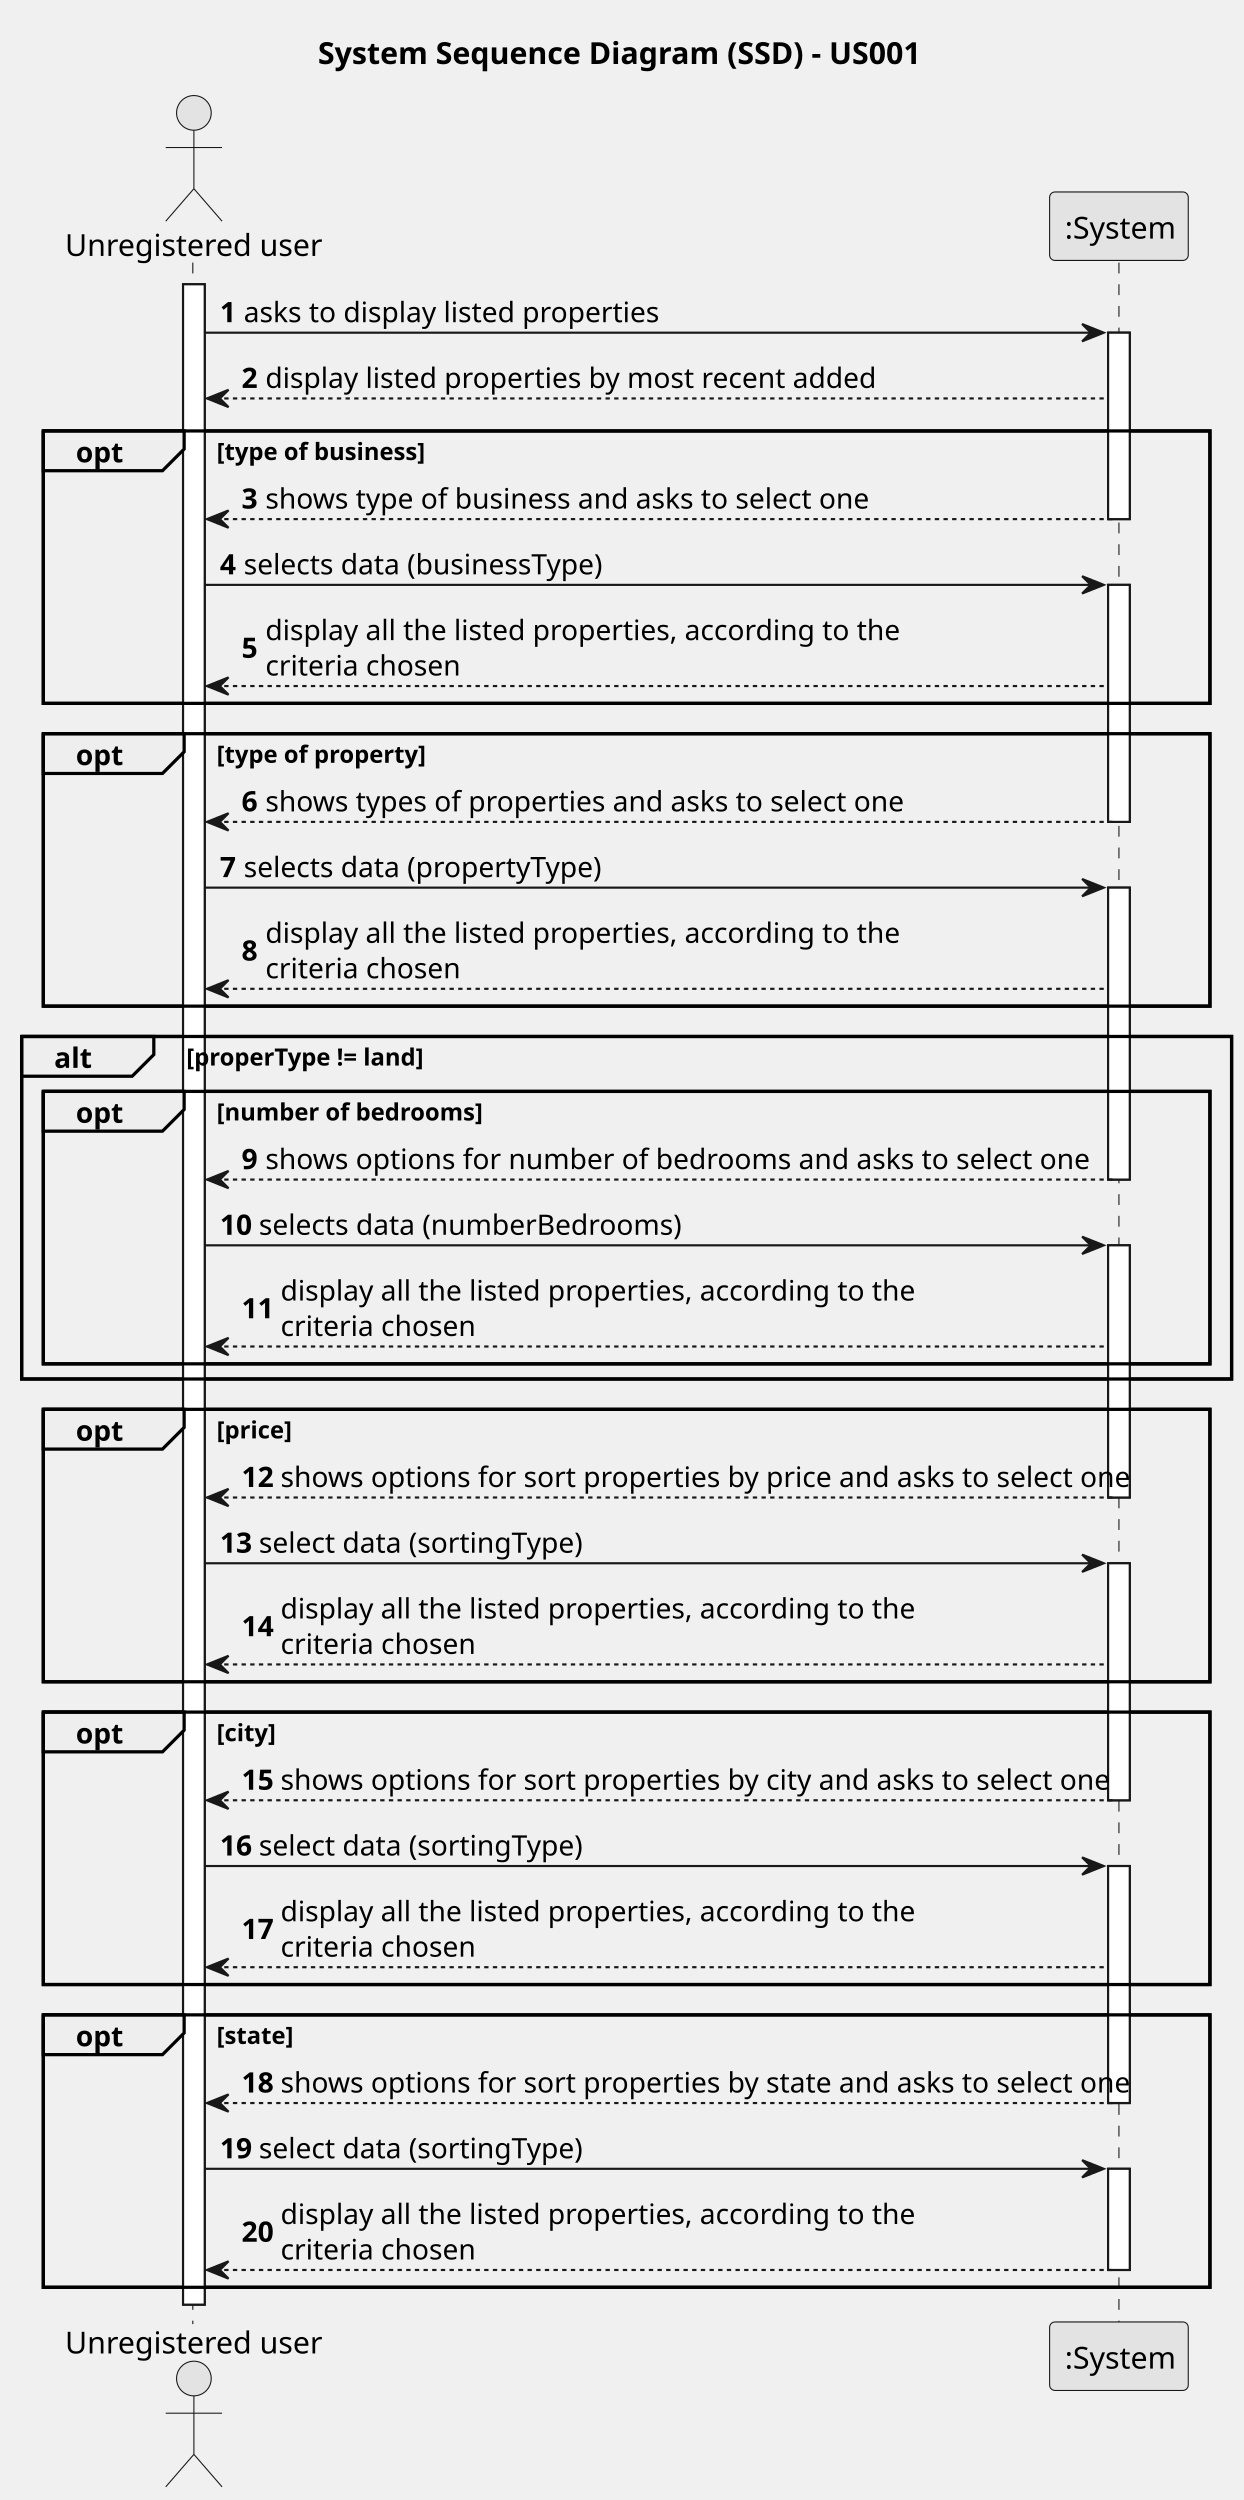
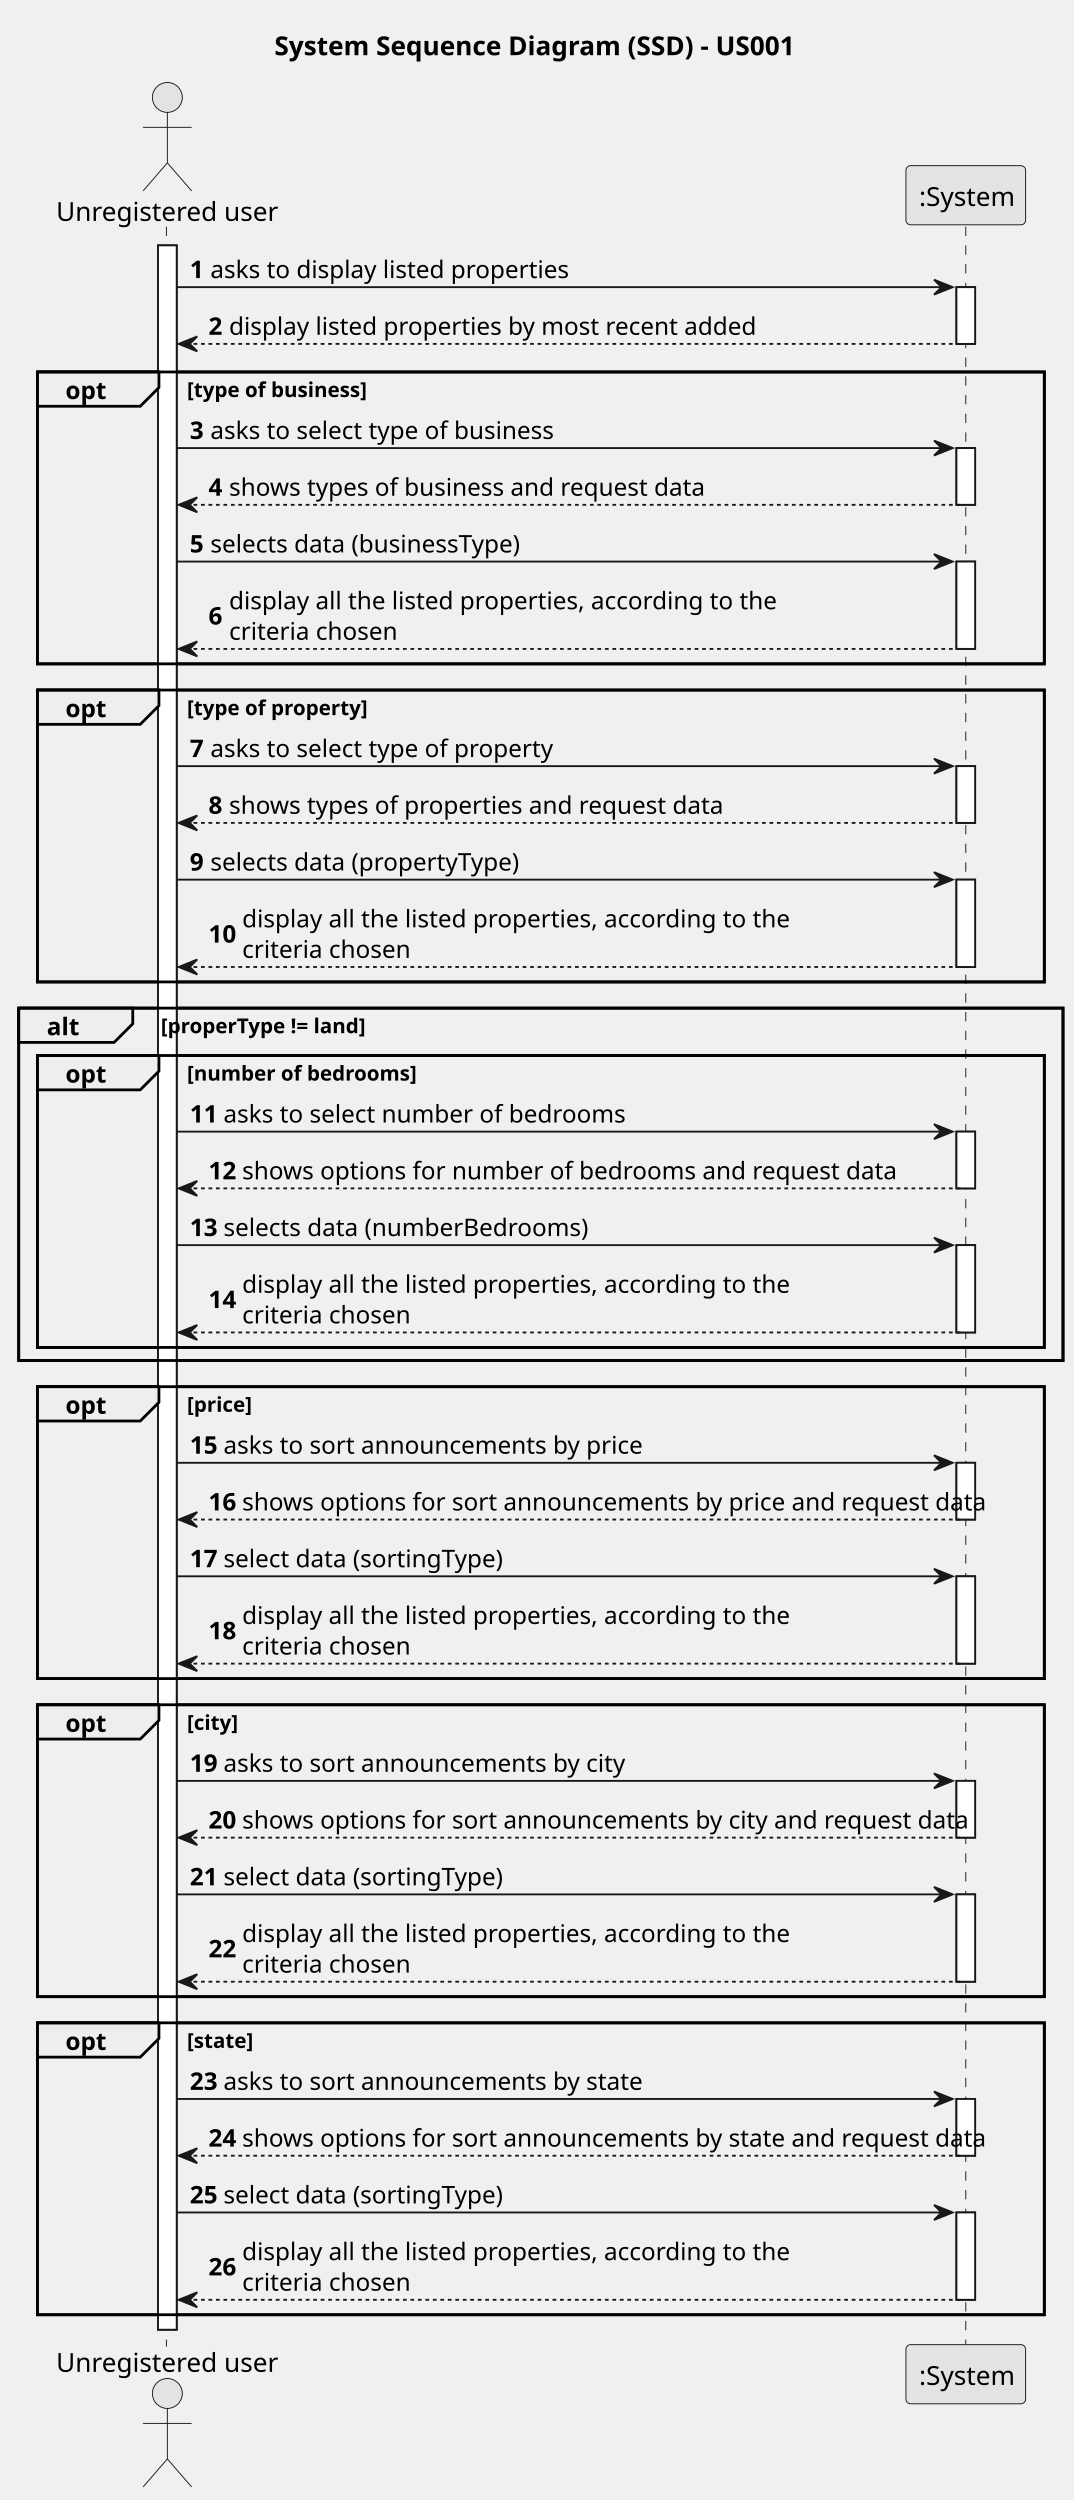
- <svg xmlns="http://www.w3.org/2000/svg" contentStyleType="text/css" height="1154px" preserveAspectRatio="none" style="width:574px;height:1154px;background:#FFFFFF;" version="1.1" viewBox="0 0 574 1154" width="574px" zoomAndPan="magnify">
+ <svg xmlns="http://www.w3.org/2000/svg" contentStyleType="text/css" height="1337px" preserveAspectRatio="none" style="width:574px;height:1337px;background:#FFFFFF;" version="1.1" viewBox="0 0 574 1337" width="574px" zoomAndPan="magnify">
  <defs />
  <g>
    <text fill="#000000" font-family="sans-serif" font-size="14" font-weight="bold" lengthAdjust="spacing" textLength="284" x="146.75" y="29.533">System Sequence Diagram (SSD) - US001</text>
-     <rect fill="#FFFFFF" height="932.602" style="stroke:#181818;stroke-width:1.0;" width="10" x="84.5" y="131.219" />
-     <rect fill="#FFFFFF" height="86.055" style="stroke:#181818;stroke-width:1.0;" width="10" x="511.5" y="153.57" />
-     <rect fill="#FFFFFF" height="109.406" style="stroke:#181818;stroke-width:1.0;" width="10" x="511.5" y="269.977" />
-     <rect fill="#FFFFFF" height="134.758" style="stroke:#181818;stroke-width:1.0;" width="10" x="511.5" y="409.734" />
-     <rect fill="#FFFFFF" height="116.406" style="stroke:#181818;stroke-width:1.0;" width="10" x="511.5" y="574.844" />
-     <rect fill="#FFFFFF" height="109.406" style="stroke:#181818;stroke-width:1.0;" width="10" x="511.5" y="721.602" />
-     <rect fill="#FFFFFF" height="109.406" style="stroke:#181818;stroke-width:1.0;" width="10" x="511.5" y="861.359" />
-     <rect fill="#FFFFFF" height="46.703" style="stroke:#181818;stroke-width:1.0;" width="10" x="511.5" y="1001.117" />
-     <rect fill="none" height="125.758" style="stroke:#000000;stroke-width:1.5;" width="538.5" x="20" y="198.922" />
-     <rect fill="none" height="125.758" style="stroke:#000000;stroke-width:1.5;" width="538.5" x="20" y="338.68" />
-     <rect fill="none" height="158.109" style="stroke:#000000;stroke-width:1.5;" width="558.5" x="10" y="478.438" />
-     <rect fill="none" height="125.758" style="stroke:#000000;stroke-width:1.5;" width="538.5" x="20" y="503.789" />
-     <rect fill="none" height="125.758" style="stroke:#000000;stroke-width:1.5;" width="538.5" x="20" y="650.547" />
-     <rect fill="none" height="125.758" style="stroke:#000000;stroke-width:1.5;" width="538.5" x="20" y="790.305" />
-     <rect fill="none" height="125.758" style="stroke:#000000;stroke-width:1.5;" width="538.5" x="20" y="930.062" />
-     <line style="stroke:#181818;stroke-width:0.5;stroke-dasharray:5.0,5.0;" x1="89" x2="89" y1="121.219" y2="1072.82" />
-     <line style="stroke:#181818;stroke-width:0.5;stroke-dasharray:5.0,5.0;" x1="516.5" x2="516.5" y1="121.219" y2="1072.82" />
+     <rect fill="#FFFFFF" height="1114.711" style="stroke:#181818;stroke-width:1.0;" width="10" x="84.5" y="131.219" />
+     <rect fill="#FFFFFF" height="30.352" style="stroke:#181818;stroke-width:1.0;" width="10" x="511.5" y="153.57" />
+     <rect fill="#FFFFFF" height="30.352" style="stroke:#181818;stroke-width:1.0;" width="10" x="511.5" y="239.625" />
+     <rect fill="#FFFFFF" height="46.703" style="stroke:#181818;stroke-width:1.0;" width="10" x="511.5" y="300.328" />
+     <rect fill="#FFFFFF" height="30.352" style="stroke:#181818;stroke-width:1.0;" width="10" x="511.5" y="409.734" />
+     <rect fill="#FFFFFF" height="46.703" style="stroke:#181818;stroke-width:1.0;" width="10" x="511.5" y="470.438" />
+     <rect fill="#FFFFFF" height="30.352" style="stroke:#181818;stroke-width:1.0;" width="10" x="511.5" y="605.195" />
+     <rect fill="#FFFFFF" height="46.703" style="stroke:#181818;stroke-width:1.0;" width="10" x="511.5" y="665.898" />
+     <rect fill="#FFFFFF" height="30.352" style="stroke:#181818;stroke-width:1.0;" width="10" x="511.5" y="782.305" />
+     <rect fill="#FFFFFF" height="46.703" style="stroke:#181818;stroke-width:1.0;" width="10" x="511.5" y="843.008" />
+     <rect fill="#FFFFFF" height="30.352" style="stroke:#181818;stroke-width:1.0;" width="10" x="511.5" y="952.414" />
+     <rect fill="#FFFFFF" height="46.703" style="stroke:#181818;stroke-width:1.0;" width="10" x="511.5" y="1013.117" />
+     <rect fill="#FFFFFF" height="30.352" style="stroke:#181818;stroke-width:1.0;" width="10" x="511.5" y="1122.523" />
+     <rect fill="#FFFFFF" height="46.703" style="stroke:#181818;stroke-width:1.0;" width="10" x="511.5" y="1183.227" />
+     <rect fill="none" height="156.109" style="stroke:#000000;stroke-width:1.5;" width="538.5" x="20" y="198.922" />
+     <rect fill="none" height="156.109" style="stroke:#000000;stroke-width:1.5;" width="538.5" x="20" y="369.031" />
+     <rect fill="none" height="188.461" style="stroke:#000000;stroke-width:1.5;" width="558.5" x="10" y="539.141" />
+     <rect fill="none" height="156.109" style="stroke:#000000;stroke-width:1.5;" width="538.5" x="20" y="564.492" />
+     <rect fill="none" height="156.109" style="stroke:#000000;stroke-width:1.5;" width="538.5" x="20" y="741.602" />
+     <rect fill="none" height="156.109" style="stroke:#000000;stroke-width:1.5;" width="538.5" x="20" y="911.711" />
+     <rect fill="none" height="156.109" style="stroke:#000000;stroke-width:1.5;" width="538.5" x="20" y="1081.82" />
+     <line style="stroke:#181818;stroke-width:0.5;stroke-dasharray:5.0,5.0;" x1="89" x2="89" y1="121.219" y2="1254.93" />
+     <line style="stroke:#181818;stroke-width:0.5;stroke-dasharray:5.0,5.0;" x1="516.5" x2="516.5" y1="121.219" y2="1254.93" />
    <text fill="#000000" font-family="sans-serif" font-size="14" lengthAdjust="spacing" textLength="113" x="30" y="118.143">Unregistered user</text>
    <ellipse cx="89.5" cy="52.109" fill="#E3E3E3" rx="8" ry="8" style="stroke:#181818;stroke-width:0.5;" />
    <path d="M89.5,60.109 L89.5,87.109 M76.5,68.109 L102.5,68.109 M89.5,87.109 L76.5,102.109 M89.5,87.109 L102.5,102.109 " fill="none" style="stroke:#181818;stroke-width:0.5;" />
-     <text fill="#000000" font-family="sans-serif" font-size="14" lengthAdjust="spacing" textLength="113" x="30" y="1086.353">Unregistered user</text>
-     <ellipse cx="89.5" cy="1097.93" fill="#E3E3E3" rx="8" ry="8" style="stroke:#181818;stroke-width:0.5;" />
-     <path d="M89.5,1105.93 L89.5,1132.93 M76.5,1113.93 L102.5,1113.93 M89.5,1132.93 L76.5,1147.93 M89.5,1132.93 L102.5,1147.93 " fill="none" style="stroke:#181818;stroke-width:0.5;" />
+     <text fill="#000000" font-family="sans-serif" font-size="14" lengthAdjust="spacing" textLength="113" x="30" y="1268.463">Unregistered user</text>
+     <ellipse cx="89.5" cy="1280.039" fill="#E3E3E3" rx="8" ry="8" style="stroke:#181818;stroke-width:0.5;" />
+     <path d="M89.5,1288.039 L89.5,1315.039 M76.5,1296.039 L102.5,1296.039 M89.5,1315.039 L76.5,1330.039 M89.5,1315.039 L102.5,1330.039 " fill="none" style="stroke:#181818;stroke-width:0.5;" />
    <rect fill="#E3E3E3" height="31.609" rx="2.5" ry="2.5" style="stroke:#181818;stroke-width:0.5;" width="64" x="484.5" y="88.609" />
    <text fill="#000000" font-family="sans-serif" font-size="14" lengthAdjust="spacing" textLength="50" x="491.5" y="110.143">:System</text>
-     <rect fill="#E3E3E3" height="31.609" rx="2.5" ry="2.5" style="stroke:#181818;stroke-width:0.5;" width="64" x="484.5" y="1071.82" />
-     <text fill="#000000" font-family="sans-serif" font-size="14" lengthAdjust="spacing" textLength="50" x="491.5" y="1093.353">:System</text>
-     <rect fill="#FFFFFF" height="932.602" style="stroke:#181818;stroke-width:1.0;" width="10" x="84.5" y="131.219" />
-     <rect fill="#FFFFFF" height="86.055" style="stroke:#181818;stroke-width:1.0;" width="10" x="511.5" y="153.57" />
-     <rect fill="#FFFFFF" height="109.406" style="stroke:#181818;stroke-width:1.0;" width="10" x="511.5" y="269.977" />
-     <rect fill="#FFFFFF" height="134.758" style="stroke:#181818;stroke-width:1.0;" width="10" x="511.5" y="409.734" />
-     <rect fill="#FFFFFF" height="116.406" style="stroke:#181818;stroke-width:1.0;" width="10" x="511.5" y="574.844" />
-     <rect fill="#FFFFFF" height="109.406" style="stroke:#181818;stroke-width:1.0;" width="10" x="511.5" y="721.602" />
-     <rect fill="#FFFFFF" height="109.406" style="stroke:#181818;stroke-width:1.0;" width="10" x="511.5" y="861.359" />
-     <rect fill="#FFFFFF" height="46.703" style="stroke:#181818;stroke-width:1.0;" width="10" x="511.5" y="1001.117" />
+     <rect fill="#E3E3E3" height="31.609" rx="2.5" ry="2.5" style="stroke:#181818;stroke-width:0.5;" width="64" x="484.5" y="1253.93" />
+     <text fill="#000000" font-family="sans-serif" font-size="14" lengthAdjust="spacing" textLength="50" x="491.5" y="1275.463">:System</text>
+     <rect fill="#FFFFFF" height="1114.711" style="stroke:#181818;stroke-width:1.0;" width="10" x="84.5" y="131.219" />
+     <rect fill="#FFFFFF" height="30.352" style="stroke:#181818;stroke-width:1.0;" width="10" x="511.5" y="153.57" />
+     <rect fill="#FFFFFF" height="30.352" style="stroke:#181818;stroke-width:1.0;" width="10" x="511.5" y="239.625" />
+     <rect fill="#FFFFFF" height="46.703" style="stroke:#181818;stroke-width:1.0;" width="10" x="511.5" y="300.328" />
+     <rect fill="#FFFFFF" height="30.352" style="stroke:#181818;stroke-width:1.0;" width="10" x="511.5" y="409.734" />
+     <rect fill="#FFFFFF" height="46.703" style="stroke:#181818;stroke-width:1.0;" width="10" x="511.5" y="470.438" />
+     <rect fill="#FFFFFF" height="30.352" style="stroke:#181818;stroke-width:1.0;" width="10" x="511.5" y="605.195" />
+     <rect fill="#FFFFFF" height="46.703" style="stroke:#181818;stroke-width:1.0;" width="10" x="511.5" y="665.898" />
+     <rect fill="#FFFFFF" height="30.352" style="stroke:#181818;stroke-width:1.0;" width="10" x="511.5" y="782.305" />
+     <rect fill="#FFFFFF" height="46.703" style="stroke:#181818;stroke-width:1.0;" width="10" x="511.5" y="843.008" />
+     <rect fill="#FFFFFF" height="30.352" style="stroke:#181818;stroke-width:1.0;" width="10" x="511.5" y="952.414" />
+     <rect fill="#FFFFFF" height="46.703" style="stroke:#181818;stroke-width:1.0;" width="10" x="511.5" y="1013.117" />
+     <rect fill="#FFFFFF" height="30.352" style="stroke:#181818;stroke-width:1.0;" width="10" x="511.5" y="1122.523" />
+     <rect fill="#FFFFFF" height="46.703" style="stroke:#181818;stroke-width:1.0;" width="10" x="511.5" y="1183.227" />
    <polygon fill="#181818" points="499.5,149.57,509.5,153.57,499.5,157.57,503.5,153.57" style="stroke:#181818;stroke-width:1.0;" />
    <line style="stroke:#181818;stroke-width:1.0;" x1="94.5" x2="505.5" y1="153.57" y2="153.57" />
    <text fill="#000000" font-family="sans-serif" font-size="13" font-weight="bold" lengthAdjust="spacing" textLength="7" x="101.5" y="148.714">1</text>
    <text fill="#000000" font-family="sans-serif" font-size="13" lengthAdjust="spacing" textLength="184" x="112.5" y="148.714">asks to display listed properties</text>
    <polygon fill="#181818" points="105.5,179.922,95.5,183.922,105.5,187.922,101.5,183.922" style="stroke:#181818;stroke-width:1.0;" />
-     <line style="stroke:#181818;stroke-width:1.0;stroke-dasharray:2.0,2.0;" x1="99.5" x2="510.5" y1="183.922" y2="183.922" />
+     <line style="stroke:#181818;stroke-width:1.0;stroke-dasharray:2.0,2.0;" x1="99.5" x2="515.5" y1="183.922" y2="183.922" />
    <text fill="#000000" font-family="sans-serif" font-size="13" font-weight="bold" lengthAdjust="spacing" textLength="7" x="111.5" y="179.065">2</text>
    <text fill="#000000" font-family="sans-serif" font-size="13" lengthAdjust="spacing" textLength="267" x="122.5" y="179.065">display listed properties by most recent added</text>
    <path d="M20,198.922 L85,198.922 L85,207.273 L75,217.273 L20,217.273 L20,198.922 " fill="#EEEEEE" style="stroke:#000000;stroke-width:1.5;" />
-     <rect fill="none" height="125.758" style="stroke:#000000;stroke-width:1.5;" width="538.5" x="20" y="198.922" />
+     <rect fill="none" height="156.109" style="stroke:#000000;stroke-width:1.5;" width="538.5" x="20" y="198.922" />
    <text fill="#000000" font-family="sans-serif" font-size="13" font-weight="bold" lengthAdjust="spacing" textLength="20" x="35" y="213.417">opt</text>
    <text fill="#000000" font-family="sans-serif" font-size="11" font-weight="bold" lengthAdjust="spacing" textLength="101" x="100" y="212.341">[type of business]</text>
-     <polygon fill="#181818" points="105.5,235.625,95.5,239.625,105.5,243.625,101.5,239.625" style="stroke:#181818;stroke-width:1.0;" />
-     <line style="stroke:#181818;stroke-width:1.0;stroke-dasharray:2.0,2.0;" x1="99.5" x2="515.5" y1="239.625" y2="239.625" />
-     <text fill="#000000" font-family="sans-serif" font-size="13" font-weight="bold" lengthAdjust="spacing" textLength="7" x="111.5" y="234.769">3</text>
-     <text fill="#000000" font-family="sans-serif" font-size="13" lengthAdjust="spacing" textLength="272" x="122.5" y="234.769">shows type of business and asks to select one</text>
-     <polygon fill="#181818" points="499.5,265.977,509.5,269.977,499.5,273.977,503.5,269.977" style="stroke:#181818;stroke-width:1.0;" />
-     <line style="stroke:#181818;stroke-width:1.0;" x1="94.5" x2="505.5" y1="269.977" y2="269.977" />
-     <text fill="#000000" font-family="sans-serif" font-size="13" font-weight="bold" lengthAdjust="spacing" textLength="7" x="101.5" y="265.12">4</text>
-     <text fill="#000000" font-family="sans-serif" font-size="13" lengthAdjust="spacing" textLength="163" x="112.5" y="265.12">selects data (businessType)</text>
-     <polygon fill="#181818" points="105.5,312.68,95.5,316.68,105.5,320.68,101.5,316.68" style="stroke:#181818;stroke-width:1.0;" />
-     <line style="stroke:#181818;stroke-width:1.0;stroke-dasharray:2.0,2.0;" x1="99.5" x2="510.5" y1="316.68" y2="316.68" />
-     <text fill="#000000" font-family="sans-serif" font-size="13" font-weight="bold" lengthAdjust="spacing" textLength="7" x="111.5" y="303.647">5</text>
-     <text fill="#000000" font-family="sans-serif" font-size="13" lengthAdjust="spacing" textLength="277" x="122.5" y="295.472">display all the listed properties, according to the</text>
-     <text fill="#000000" font-family="sans-serif" font-size="13" lengthAdjust="spacing" textLength="85" x="122.5" y="311.823">criteria chosen</text>
-     <path d="M20,338.68 L85,338.68 L85,347.031 L75,357.031 L20,357.031 L20,338.68 " fill="#EEEEEE" style="stroke:#000000;stroke-width:1.5;" />
-     <rect fill="none" height="125.758" style="stroke:#000000;stroke-width:1.5;" width="538.5" x="20" y="338.68" />
-     <text fill="#000000" font-family="sans-serif" font-size="13" font-weight="bold" lengthAdjust="spacing" textLength="20" x="35" y="353.175">opt</text>
-     <text fill="#000000" font-family="sans-serif" font-size="11" font-weight="bold" lengthAdjust="spacing" textLength="97" x="100" y="352.099">[type of property]</text>
-     <polygon fill="#181818" points="105.5,375.383,95.5,379.383,105.5,383.383,101.5,379.383" style="stroke:#181818;stroke-width:1.0;" />
-     <line style="stroke:#181818;stroke-width:1.0;stroke-dasharray:2.0,2.0;" x1="99.5" x2="515.5" y1="379.383" y2="379.383" />
-     <text fill="#000000" font-family="sans-serif" font-size="13" font-weight="bold" lengthAdjust="spacing" textLength="7" x="111.5" y="374.526">6</text>
-     <text fill="#000000" font-family="sans-serif" font-size="13" lengthAdjust="spacing" textLength="284" x="122.5" y="374.526">shows types of properties and asks to select one</text>
+     <polygon fill="#181818" points="499.5,235.625,509.5,239.625,499.5,243.625,503.5,239.625" style="stroke:#181818;stroke-width:1.0;" />
+     <line style="stroke:#181818;stroke-width:1.0;" x1="94.5" x2="505.5" y1="239.625" y2="239.625" />
+     <text fill="#000000" font-family="sans-serif" font-size="13" font-weight="bold" lengthAdjust="spacing" textLength="7" x="101.5" y="234.769">3</text>
+     <text fill="#000000" font-family="sans-serif" font-size="13" lengthAdjust="spacing" textLength="181" x="112.5" y="234.769">asks to select type of business</text>
+     <polygon fill="#181818" points="105.5,265.977,95.5,269.977,105.5,273.977,101.5,269.977" style="stroke:#181818;stroke-width:1.0;" />
+     <line style="stroke:#181818;stroke-width:1.0;stroke-dasharray:2.0,2.0;" x1="99.5" x2="515.5" y1="269.977" y2="269.977" />
+     <text fill="#000000" font-family="sans-serif" font-size="13" font-weight="bold" lengthAdjust="spacing" textLength="7" x="111.5" y="265.12">4</text>
+     <text fill="#000000" font-family="sans-serif" font-size="13" lengthAdjust="spacing" textLength="244" x="122.5" y="265.12">shows types of business and request data</text>
+     <polygon fill="#181818" points="499.5,296.328,509.5,300.328,499.5,304.328,503.5,300.328" style="stroke:#181818;stroke-width:1.0;" />
+     <line style="stroke:#181818;stroke-width:1.0;" x1="94.5" x2="505.5" y1="300.328" y2="300.328" />
+     <text fill="#000000" font-family="sans-serif" font-size="13" font-weight="bold" lengthAdjust="spacing" textLength="7" x="101.5" y="295.472">5</text>
+     <text fill="#000000" font-family="sans-serif" font-size="13" lengthAdjust="spacing" textLength="163" x="112.5" y="295.472">selects data (businessType)</text>
+     <polygon fill="#181818" points="105.5,343.031,95.5,347.031,105.5,351.031,101.5,347.031" style="stroke:#181818;stroke-width:1.0;" />
+     <line style="stroke:#181818;stroke-width:1.0;stroke-dasharray:2.0,2.0;" x1="99.5" x2="515.5" y1="347.031" y2="347.031" />
+     <text fill="#000000" font-family="sans-serif" font-size="13" font-weight="bold" lengthAdjust="spacing" textLength="7" x="111.5" y="333.999">6</text>
+     <text fill="#000000" font-family="sans-serif" font-size="13" lengthAdjust="spacing" textLength="277" x="122.5" y="325.823">display all the listed properties, according to the</text>
+     <text fill="#000000" font-family="sans-serif" font-size="13" lengthAdjust="spacing" textLength="85" x="122.5" y="342.175">criteria chosen</text>
+     <path d="M20,369.031 L85,369.031 L85,377.383 L75,387.383 L20,387.383 L20,369.031 " fill="#EEEEEE" style="stroke:#000000;stroke-width:1.5;" />
+     <rect fill="none" height="156.109" style="stroke:#000000;stroke-width:1.5;" width="538.5" x="20" y="369.031" />
+     <text fill="#000000" font-family="sans-serif" font-size="13" font-weight="bold" lengthAdjust="spacing" textLength="20" x="35" y="383.526">opt</text>
+     <text fill="#000000" font-family="sans-serif" font-size="11" font-weight="bold" lengthAdjust="spacing" textLength="97" x="100" y="382.45">[type of property]</text>
    <polygon fill="#181818" points="499.5,405.734,509.5,409.734,499.5,413.734,503.5,409.734" style="stroke:#181818;stroke-width:1.0;" />
    <line style="stroke:#181818;stroke-width:1.0;" x1="94.5" x2="505.5" y1="409.734" y2="409.734" />
    <text fill="#000000" font-family="sans-serif" font-size="13" font-weight="bold" lengthAdjust="spacing" textLength="7" x="101.5" y="404.878">7</text>
-     <text fill="#000000" font-family="sans-serif" font-size="13" lengthAdjust="spacing" textLength="158" x="112.5" y="404.878">selects data (propertyType)</text>
-     <polygon fill="#181818" points="105.5,452.438,95.5,456.438,105.5,460.438,101.5,456.438" style="stroke:#181818;stroke-width:1.0;" />
-     <line style="stroke:#181818;stroke-width:1.0;stroke-dasharray:2.0,2.0;" x1="99.5" x2="510.5" y1="456.438" y2="456.438" />
-     <text fill="#000000" font-family="sans-serif" font-size="13" font-weight="bold" lengthAdjust="spacing" textLength="7" x="111.5" y="443.405">8</text>
-     <text fill="#000000" font-family="sans-serif" font-size="13" lengthAdjust="spacing" textLength="277" x="122.5" y="435.229">display all the listed properties, according to the</text>
-     <text fill="#000000" font-family="sans-serif" font-size="13" lengthAdjust="spacing" textLength="85" x="122.5" y="451.581">criteria chosen</text>
-     <path d="M10,478.438 L71,478.438 L71,486.789 L61,496.789 L10,496.789 L10,478.438 " fill="#EEEEEE" style="stroke:#000000;stroke-width:1.5;" />
-     <rect fill="none" height="158.109" style="stroke:#000000;stroke-width:1.5;" width="558.5" x="10" y="478.438" />
-     <text fill="#000000" font-family="sans-serif" font-size="13" font-weight="bold" lengthAdjust="spacing" textLength="16" x="25" y="492.933">alt</text>
-     <text fill="#000000" font-family="sans-serif" font-size="11" font-weight="bold" lengthAdjust="spacing" textLength="111" x="86" y="491.856">[properType != land]</text>
-     <path d="M20,503.789 L85,503.789 L85,512.141 L75,522.141 L20,522.141 L20,503.789 " fill="#EEEEEE" style="stroke:#000000;stroke-width:1.5;" />
-     <rect fill="none" height="125.758" style="stroke:#000000;stroke-width:1.5;" width="538.5" x="20" y="503.789" />
-     <text fill="#000000" font-family="sans-serif" font-size="13" font-weight="bold" lengthAdjust="spacing" textLength="20" x="35" y="518.284">opt</text>
-     <text fill="#000000" font-family="sans-serif" font-size="11" font-weight="bold" lengthAdjust="spacing" textLength="127" x="100" y="517.208">[number of bedrooms]</text>
-     <polygon fill="#181818" points="105.5,540.492,95.5,544.492,105.5,548.492,101.5,544.492" style="stroke:#181818;stroke-width:1.0;" />
-     <line style="stroke:#181818;stroke-width:1.0;stroke-dasharray:2.0,2.0;" x1="99.5" x2="515.5" y1="544.492" y2="544.492" />
-     <text fill="#000000" font-family="sans-serif" font-size="13" font-weight="bold" lengthAdjust="spacing" textLength="7" x="111.5" y="539.636">9</text>
-     <text fill="#000000" font-family="sans-serif" font-size="13" lengthAdjust="spacing" textLength="359" x="122.5" y="539.636">shows options for number of bedrooms and asks to select one</text>
-     <polygon fill="#181818" points="499.5,570.844,509.5,574.844,499.5,578.844,503.5,574.844" style="stroke:#181818;stroke-width:1.0;" />
-     <line style="stroke:#181818;stroke-width:1.0;" x1="94.5" x2="505.5" y1="574.844" y2="574.844" />
-     <text fill="#000000" font-family="sans-serif" font-size="13" font-weight="bold" lengthAdjust="spacing" textLength="14" x="101.5" y="569.987">10</text>
-     <text fill="#000000" font-family="sans-serif" font-size="13" lengthAdjust="spacing" textLength="185" x="119.5" y="569.987">selects data (numberBedrooms)</text>
-     <polygon fill="#181818" points="105.5,617.547,95.5,621.547,105.5,625.547,101.5,621.547" style="stroke:#181818;stroke-width:1.0;" />
-     <line style="stroke:#181818;stroke-width:1.0;stroke-dasharray:2.0,2.0;" x1="99.5" x2="510.5" y1="621.547" y2="621.547" />
-     <text fill="#000000" font-family="sans-serif" font-size="13" font-weight="bold" lengthAdjust="spacing" textLength="14" x="111.5" y="608.515">11</text>
-     <text fill="#000000" font-family="sans-serif" font-size="13" lengthAdjust="spacing" textLength="277" x="129.5" y="600.339">display all the listed properties, according to the</text>
-     <text fill="#000000" font-family="sans-serif" font-size="13" lengthAdjust="spacing" textLength="85" x="129.5" y="616.69">criteria chosen</text>
-     <path d="M20,650.547 L85,650.547 L85,658.898 L75,668.898 L20,668.898 L20,650.547 " fill="#EEEEEE" style="stroke:#000000;stroke-width:1.5;" />
-     <rect fill="none" height="125.758" style="stroke:#000000;stroke-width:1.5;" width="538.5" x="20" y="650.547" />
-     <text fill="#000000" font-family="sans-serif" font-size="13" font-weight="bold" lengthAdjust="spacing" textLength="20" x="35" y="665.042">opt</text>
-     <text fill="#000000" font-family="sans-serif" font-size="11" font-weight="bold" lengthAdjust="spacing" textLength="36" x="100" y="663.966">[price]</text>
-     <polygon fill="#181818" points="105.5,687.25,95.5,691.25,105.5,695.25,101.5,691.25" style="stroke:#181818;stroke-width:1.0;" />
-     <line style="stroke:#181818;stroke-width:1.0;stroke-dasharray:2.0,2.0;" x1="99.5" x2="515.5" y1="691.25" y2="691.25" />
-     <text fill="#000000" font-family="sans-serif" font-size="13" font-weight="bold" lengthAdjust="spacing" textLength="14" x="111.5" y="686.394">12</text>
-     <text fill="#000000" font-family="sans-serif" font-size="13" lengthAdjust="spacing" textLength="374" x="129.5" y="686.394">shows options for sort properties by price and asks to select one</text>
-     <polygon fill="#181818" points="499.5,717.602,509.5,721.602,499.5,725.602,503.5,721.602" style="stroke:#181818;stroke-width:1.0;" />
-     <line style="stroke:#181818;stroke-width:1.0;" x1="94.5" x2="505.5" y1="721.602" y2="721.602" />
-     <text fill="#000000" font-family="sans-serif" font-size="13" font-weight="bold" lengthAdjust="spacing" textLength="14" x="101.5" y="716.745">13</text>
-     <text fill="#000000" font-family="sans-serif" font-size="13" lengthAdjust="spacing" textLength="143" x="119.5" y="716.745">select data (sortingType)</text>
-     <polygon fill="#181818" points="105.5,764.305,95.5,768.305,105.5,772.305,101.5,768.305" style="stroke:#181818;stroke-width:1.0;" />
-     <line style="stroke:#181818;stroke-width:1.0;stroke-dasharray:2.0,2.0;" x1="99.5" x2="510.5" y1="768.305" y2="768.305" />
-     <text fill="#000000" font-family="sans-serif" font-size="13" font-weight="bold" lengthAdjust="spacing" textLength="14" x="111.5" y="755.273">14</text>
-     <text fill="#000000" font-family="sans-serif" font-size="13" lengthAdjust="spacing" textLength="277" x="129.5" y="747.097">display all the listed properties, according to the</text>
-     <text fill="#000000" font-family="sans-serif" font-size="13" lengthAdjust="spacing" textLength="85" x="129.5" y="763.448">criteria chosen</text>
-     <path d="M20,790.305 L85,790.305 L85,798.656 L75,808.656 L20,808.656 L20,790.305 " fill="#EEEEEE" style="stroke:#000000;stroke-width:1.5;" />
-     <rect fill="none" height="125.758" style="stroke:#000000;stroke-width:1.5;" width="538.5" x="20" y="790.305" />
-     <text fill="#000000" font-family="sans-serif" font-size="13" font-weight="bold" lengthAdjust="spacing" textLength="20" x="35" y="804.8">opt</text>
-     <text fill="#000000" font-family="sans-serif" font-size="11" font-weight="bold" lengthAdjust="spacing" textLength="27" x="100" y="803.724">[city]</text>
-     <polygon fill="#181818" points="105.5,827.008,95.5,831.008,105.5,835.008,101.5,831.008" style="stroke:#181818;stroke-width:1.0;" />
-     <line style="stroke:#181818;stroke-width:1.0;stroke-dasharray:2.0,2.0;" x1="99.5" x2="515.5" y1="831.008" y2="831.008" />
-     <text fill="#000000" font-family="sans-serif" font-size="13" font-weight="bold" lengthAdjust="spacing" textLength="14" x="111.5" y="826.151">15</text>
-     <text fill="#000000" font-family="sans-serif" font-size="13" lengthAdjust="spacing" textLength="367" x="129.5" y="826.151">shows options for sort properties by city and asks to select one</text>
-     <polygon fill="#181818" points="499.5,857.359,509.5,861.359,499.5,865.359,503.5,861.359" style="stroke:#181818;stroke-width:1.0;" />
-     <line style="stroke:#181818;stroke-width:1.0;" x1="94.5" x2="505.5" y1="861.359" y2="861.359" />
-     <text fill="#000000" font-family="sans-serif" font-size="13" font-weight="bold" lengthAdjust="spacing" textLength="14" x="101.5" y="856.503">16</text>
-     <text fill="#000000" font-family="sans-serif" font-size="13" lengthAdjust="spacing" textLength="143" x="119.5" y="856.503">select data (sortingType)</text>
-     <polygon fill="#181818" points="105.5,904.062,95.5,908.062,105.5,912.062,101.5,908.062" style="stroke:#181818;stroke-width:1.0;" />
-     <line style="stroke:#181818;stroke-width:1.0;stroke-dasharray:2.0,2.0;" x1="99.5" x2="510.5" y1="908.062" y2="908.062" />
-     <text fill="#000000" font-family="sans-serif" font-size="13" font-weight="bold" lengthAdjust="spacing" textLength="14" x="111.5" y="895.03">17</text>
-     <text fill="#000000" font-family="sans-serif" font-size="13" lengthAdjust="spacing" textLength="277" x="129.5" y="886.855">display all the listed properties, according to the</text>
-     <text fill="#000000" font-family="sans-serif" font-size="13" lengthAdjust="spacing" textLength="85" x="129.5" y="903.206">criteria chosen</text>
-     <path d="M20,930.062 L85,930.062 L85,938.414 L75,948.414 L20,948.414 L20,930.062 " fill="#EEEEEE" style="stroke:#000000;stroke-width:1.5;" />
-     <rect fill="none" height="125.758" style="stroke:#000000;stroke-width:1.5;" width="538.5" x="20" y="930.062" />
-     <text fill="#000000" font-family="sans-serif" font-size="13" font-weight="bold" lengthAdjust="spacing" textLength="20" x="35" y="944.558">opt</text>
-     <text fill="#000000" font-family="sans-serif" font-size="11" font-weight="bold" lengthAdjust="spacing" textLength="36" x="100" y="943.481">[state]</text>
-     <polygon fill="#181818" points="105.5,966.766,95.5,970.766,105.5,974.766,101.5,970.766" style="stroke:#181818;stroke-width:1.0;" />
-     <line style="stroke:#181818;stroke-width:1.0;stroke-dasharray:2.0,2.0;" x1="99.5" x2="515.5" y1="970.766" y2="970.766" />
-     <text fill="#000000" font-family="sans-serif" font-size="13" font-weight="bold" lengthAdjust="spacing" textLength="14" x="111.5" y="965.909">18</text>
-     <text fill="#000000" font-family="sans-serif" font-size="13" lengthAdjust="spacing" textLength="375" x="129.5" y="965.909">shows options for sort properties by state and asks to select one</text>
-     <polygon fill="#181818" points="499.5,997.117,509.5,1001.117,499.5,1005.117,503.5,1001.117" style="stroke:#181818;stroke-width:1.0;" />
-     <line style="stroke:#181818;stroke-width:1.0;" x1="94.5" x2="505.5" y1="1001.117" y2="1001.117" />
-     <text fill="#000000" font-family="sans-serif" font-size="13" font-weight="bold" lengthAdjust="spacing" textLength="14" x="101.5" y="996.261">19</text>
-     <text fill="#000000" font-family="sans-serif" font-size="13" lengthAdjust="spacing" textLength="143" x="119.5" y="996.261">select data (sortingType)</text>
-     <polygon fill="#181818" points="105.5,1043.82,95.5,1047.82,105.5,1051.82,101.5,1047.82" style="stroke:#181818;stroke-width:1.0;" />
-     <line style="stroke:#181818;stroke-width:1.0;stroke-dasharray:2.0,2.0;" x1="99.5" x2="515.5" y1="1047.82" y2="1047.82" />
-     <text fill="#000000" font-family="sans-serif" font-size="13" font-weight="bold" lengthAdjust="spacing" textLength="14" x="111.5" y="1034.788">20</text>
-     <text fill="#000000" font-family="sans-serif" font-size="13" lengthAdjust="spacing" textLength="277" x="129.5" y="1026.612">display all the listed properties, according to the</text>
-     <text fill="#000000" font-family="sans-serif" font-size="13" lengthAdjust="spacing" textLength="85" x="129.5" y="1042.964">criteria chosen</text>
+     <text fill="#000000" font-family="sans-serif" font-size="13" lengthAdjust="spacing" textLength="176" x="112.5" y="404.878">asks to select type of property</text>
+     <polygon fill="#181818" points="105.5,436.086,95.5,440.086,105.5,444.086,101.5,440.086" style="stroke:#181818;stroke-width:1.0;" />
+     <line style="stroke:#181818;stroke-width:1.0;stroke-dasharray:2.0,2.0;" x1="99.5" x2="515.5" y1="440.086" y2="440.086" />
+     <text fill="#000000" font-family="sans-serif" font-size="13" font-weight="bold" lengthAdjust="spacing" textLength="7" x="111.5" y="435.229">8</text>
+     <text fill="#000000" font-family="sans-serif" font-size="13" lengthAdjust="spacing" textLength="249" x="122.5" y="435.229">shows types of properties and request data</text>
+     <polygon fill="#181818" points="499.5,466.438,509.5,470.438,499.5,474.438,503.5,470.438" style="stroke:#181818;stroke-width:1.0;" />
+     <line style="stroke:#181818;stroke-width:1.0;" x1="94.5" x2="505.5" y1="470.438" y2="470.438" />
+     <text fill="#000000" font-family="sans-serif" font-size="13" font-weight="bold" lengthAdjust="spacing" textLength="7" x="101.5" y="465.581">9</text>
+     <text fill="#000000" font-family="sans-serif" font-size="13" lengthAdjust="spacing" textLength="158" x="112.5" y="465.581">selects data (propertyType)</text>
+     <polygon fill="#181818" points="105.5,513.141,95.5,517.141,105.5,521.141,101.5,517.141" style="stroke:#181818;stroke-width:1.0;" />
+     <line style="stroke:#181818;stroke-width:1.0;stroke-dasharray:2.0,2.0;" x1="99.5" x2="515.5" y1="517.141" y2="517.141" />
+     <text fill="#000000" font-family="sans-serif" font-size="13" font-weight="bold" lengthAdjust="spacing" textLength="14" x="111.5" y="504.108">10</text>
+     <text fill="#000000" font-family="sans-serif" font-size="13" lengthAdjust="spacing" textLength="277" x="129.5" y="495.933">display all the listed properties, according to the</text>
+     <text fill="#000000" font-family="sans-serif" font-size="13" lengthAdjust="spacing" textLength="85" x="129.5" y="512.284">criteria chosen</text>
+     <path d="M10,539.141 L71,539.141 L71,547.492 L61,557.492 L10,557.492 L10,539.141 " fill="#EEEEEE" style="stroke:#000000;stroke-width:1.5;" />
+     <rect fill="none" height="188.461" style="stroke:#000000;stroke-width:1.5;" width="558.5" x="10" y="539.141" />
+     <text fill="#000000" font-family="sans-serif" font-size="13" font-weight="bold" lengthAdjust="spacing" textLength="16" x="25" y="553.636">alt</text>
+     <text fill="#000000" font-family="sans-serif" font-size="11" font-weight="bold" lengthAdjust="spacing" textLength="111" x="86" y="552.56">[properType != land]</text>
+     <path d="M20,564.492 L85,564.492 L85,572.844 L75,582.844 L20,582.844 L20,564.492 " fill="#EEEEEE" style="stroke:#000000;stroke-width:1.5;" />
+     <rect fill="none" height="156.109" style="stroke:#000000;stroke-width:1.5;" width="538.5" x="20" y="564.492" />
+     <text fill="#000000" font-family="sans-serif" font-size="13" font-weight="bold" lengthAdjust="spacing" textLength="20" x="35" y="578.987">opt</text>
+     <text fill="#000000" font-family="sans-serif" font-size="11" font-weight="bold" lengthAdjust="spacing" textLength="127" x="100" y="577.911">[number of bedrooms]</text>
+     <polygon fill="#181818" points="499.5,601.195,509.5,605.195,499.5,609.195,503.5,605.195" style="stroke:#181818;stroke-width:1.0;" />
+     <line style="stroke:#181818;stroke-width:1.0;" x1="94.5" x2="505.5" y1="605.195" y2="605.195" />
+     <text fill="#000000" font-family="sans-serif" font-size="13" font-weight="bold" lengthAdjust="spacing" textLength="14" x="101.5" y="600.339">11</text>
+     <text fill="#000000" font-family="sans-serif" font-size="13" lengthAdjust="spacing" textLength="204" x="119.5" y="600.339">asks to select number of bedrooms</text>
+     <polygon fill="#181818" points="105.5,631.547,95.5,635.547,105.5,639.547,101.5,635.547" style="stroke:#181818;stroke-width:1.0;" />
+     <line style="stroke:#181818;stroke-width:1.0;stroke-dasharray:2.0,2.0;" x1="99.5" x2="515.5" y1="635.547" y2="635.547" />
+     <text fill="#000000" font-family="sans-serif" font-size="13" font-weight="bold" lengthAdjust="spacing" textLength="14" x="111.5" y="630.69">12</text>
+     <text fill="#000000" font-family="sans-serif" font-size="13" lengthAdjust="spacing" textLength="324" x="129.5" y="630.69">shows options for number of bedrooms and request data</text>
+     <polygon fill="#181818" points="499.5,661.898,509.5,665.898,499.5,669.898,503.5,665.898" style="stroke:#181818;stroke-width:1.0;" />
+     <line style="stroke:#181818;stroke-width:1.0;" x1="94.5" x2="505.5" y1="665.898" y2="665.898" />
+     <text fill="#000000" font-family="sans-serif" font-size="13" font-weight="bold" lengthAdjust="spacing" textLength="14" x="101.5" y="661.042">13</text>
+     <text fill="#000000" font-family="sans-serif" font-size="13" lengthAdjust="spacing" textLength="185" x="119.5" y="661.042">selects data (numberBedrooms)</text>
+     <polygon fill="#181818" points="105.5,708.602,95.5,712.602,105.5,716.602,101.5,712.602" style="stroke:#181818;stroke-width:1.0;" />
+     <line style="stroke:#181818;stroke-width:1.0;stroke-dasharray:2.0,2.0;" x1="99.5" x2="515.5" y1="712.602" y2="712.602" />
+     <text fill="#000000" font-family="sans-serif" font-size="13" font-weight="bold" lengthAdjust="spacing" textLength="14" x="111.5" y="699.569">14</text>
+     <text fill="#000000" font-family="sans-serif" font-size="13" lengthAdjust="spacing" textLength="277" x="129.5" y="691.394">display all the listed properties, according to the</text>
+     <text fill="#000000" font-family="sans-serif" font-size="13" lengthAdjust="spacing" textLength="85" x="129.5" y="707.745">criteria chosen</text>
+     <path d="M20,741.602 L85,741.602 L85,749.953 L75,759.953 L20,759.953 L20,741.602 " fill="#EEEEEE" style="stroke:#000000;stroke-width:1.5;" />
+     <rect fill="none" height="156.109" style="stroke:#000000;stroke-width:1.5;" width="538.5" x="20" y="741.602" />
+     <text fill="#000000" font-family="sans-serif" font-size="13" font-weight="bold" lengthAdjust="spacing" textLength="20" x="35" y="756.097">opt</text>
+     <text fill="#000000" font-family="sans-serif" font-size="11" font-weight="bold" lengthAdjust="spacing" textLength="36" x="100" y="755.02">[price]</text>
+     <polygon fill="#181818" points="499.5,778.305,509.5,782.305,499.5,786.305,503.5,782.305" style="stroke:#181818;stroke-width:1.0;" />
+     <line style="stroke:#181818;stroke-width:1.0;" x1="94.5" x2="505.5" y1="782.305" y2="782.305" />
+     <text fill="#000000" font-family="sans-serif" font-size="13" font-weight="bold" lengthAdjust="spacing" textLength="14" x="101.5" y="777.448">15</text>
+     <text fill="#000000" font-family="sans-serif" font-size="13" lengthAdjust="spacing" textLength="215" x="119.5" y="777.448">asks to sort announcements by price</text>
+     <polygon fill="#181818" points="105.5,808.656,95.5,812.656,105.5,816.656,101.5,812.656" style="stroke:#181818;stroke-width:1.0;" />
+     <line style="stroke:#181818;stroke-width:1.0;stroke-dasharray:2.0,2.0;" x1="99.5" x2="515.5" y1="812.656" y2="812.656" />
+     <text fill="#000000" font-family="sans-serif" font-size="13" font-weight="bold" lengthAdjust="spacing" textLength="14" x="111.5" y="807.8">16</text>
+     <text fill="#000000" font-family="sans-serif" font-size="13" lengthAdjust="spacing" textLength="374" x="129.5" y="807.8">shows options for sort announcements by price and request data</text>
+     <polygon fill="#181818" points="499.5,839.008,509.5,843.008,499.5,847.008,503.5,843.008" style="stroke:#181818;stroke-width:1.0;" />
+     <line style="stroke:#181818;stroke-width:1.0;" x1="94.5" x2="505.5" y1="843.008" y2="843.008" />
+     <text fill="#000000" font-family="sans-serif" font-size="13" font-weight="bold" lengthAdjust="spacing" textLength="14" x="101.5" y="838.151">17</text>
+     <text fill="#000000" font-family="sans-serif" font-size="13" lengthAdjust="spacing" textLength="143" x="119.5" y="838.151">select data (sortingType)</text>
+     <polygon fill="#181818" points="105.5,885.711,95.5,889.711,105.5,893.711,101.5,889.711" style="stroke:#181818;stroke-width:1.0;" />
+     <line style="stroke:#181818;stroke-width:1.0;stroke-dasharray:2.0,2.0;" x1="99.5" x2="515.5" y1="889.711" y2="889.711" />
+     <text fill="#000000" font-family="sans-serif" font-size="13" font-weight="bold" lengthAdjust="spacing" textLength="14" x="111.5" y="876.679">18</text>
+     <text fill="#000000" font-family="sans-serif" font-size="13" lengthAdjust="spacing" textLength="277" x="129.5" y="868.503">display all the listed properties, according to the</text>
+     <text fill="#000000" font-family="sans-serif" font-size="13" lengthAdjust="spacing" textLength="85" x="129.5" y="884.855">criteria chosen</text>
+     <path d="M20,911.711 L85,911.711 L85,920.062 L75,930.062 L20,930.062 L20,911.711 " fill="#EEEEEE" style="stroke:#000000;stroke-width:1.5;" />
+     <rect fill="none" height="156.109" style="stroke:#000000;stroke-width:1.5;" width="538.5" x="20" y="911.711" />
+     <text fill="#000000" font-family="sans-serif" font-size="13" font-weight="bold" lengthAdjust="spacing" textLength="20" x="35" y="926.206">opt</text>
+     <text fill="#000000" font-family="sans-serif" font-size="11" font-weight="bold" lengthAdjust="spacing" textLength="27" x="100" y="925.13">[city]</text>
+     <polygon fill="#181818" points="499.5,948.414,509.5,952.414,499.5,956.414,503.5,952.414" style="stroke:#181818;stroke-width:1.0;" />
+     <line style="stroke:#181818;stroke-width:1.0;" x1="94.5" x2="505.5" y1="952.414" y2="952.414" />
+     <text fill="#000000" font-family="sans-serif" font-size="13" font-weight="bold" lengthAdjust="spacing" textLength="14" x="101.5" y="947.558">19</text>
+     <text fill="#000000" font-family="sans-serif" font-size="13" lengthAdjust="spacing" textLength="208" x="119.5" y="947.558">asks to sort announcements by city</text>
+     <polygon fill="#181818" points="105.5,978.766,95.5,982.766,105.5,986.766,101.5,982.766" style="stroke:#181818;stroke-width:1.0;" />
+     <line style="stroke:#181818;stroke-width:1.0;stroke-dasharray:2.0,2.0;" x1="99.5" x2="515.5" y1="982.766" y2="982.766" />
+     <text fill="#000000" font-family="sans-serif" font-size="13" font-weight="bold" lengthAdjust="spacing" textLength="14" x="111.5" y="977.909">20</text>
+     <text fill="#000000" font-family="sans-serif" font-size="13" lengthAdjust="spacing" textLength="367" x="129.5" y="977.909">shows options for sort announcements by city and request data</text>
+     <polygon fill="#181818" points="499.5,1009.117,509.5,1013.117,499.5,1017.117,503.5,1013.117" style="stroke:#181818;stroke-width:1.0;" />
+     <line style="stroke:#181818;stroke-width:1.0;" x1="94.5" x2="505.5" y1="1013.117" y2="1013.117" />
+     <text fill="#000000" font-family="sans-serif" font-size="13" font-weight="bold" lengthAdjust="spacing" textLength="14" x="101.5" y="1008.261">21</text>
+     <text fill="#000000" font-family="sans-serif" font-size="13" lengthAdjust="spacing" textLength="143" x="119.5" y="1008.261">select data (sortingType)</text>
+     <polygon fill="#181818" points="105.5,1055.82,95.5,1059.82,105.5,1063.82,101.5,1059.82" style="stroke:#181818;stroke-width:1.0;" />
+     <line style="stroke:#181818;stroke-width:1.0;stroke-dasharray:2.0,2.0;" x1="99.5" x2="515.5" y1="1059.82" y2="1059.82" />
+     <text fill="#000000" font-family="sans-serif" font-size="13" font-weight="bold" lengthAdjust="spacing" textLength="14" x="111.5" y="1046.788">22</text>
+     <text fill="#000000" font-family="sans-serif" font-size="13" lengthAdjust="spacing" textLength="277" x="129.5" y="1038.612">display all the listed properties, according to the</text>
+     <text fill="#000000" font-family="sans-serif" font-size="13" lengthAdjust="spacing" textLength="85" x="129.5" y="1054.964">criteria chosen</text>
+     <path d="M20,1081.82 L85,1081.82 L85,1090.172 L75,1100.172 L20,1100.172 L20,1081.82 " fill="#EEEEEE" style="stroke:#000000;stroke-width:1.5;" />
+     <rect fill="none" height="156.109" style="stroke:#000000;stroke-width:1.5;" width="538.5" x="20" y="1081.82" />
+     <text fill="#000000" font-family="sans-serif" font-size="13" font-weight="bold" lengthAdjust="spacing" textLength="20" x="35" y="1096.315">opt</text>
+     <text fill="#000000" font-family="sans-serif" font-size="11" font-weight="bold" lengthAdjust="spacing" textLength="36" x="100" y="1095.239">[state]</text>
+     <polygon fill="#181818" points="499.5,1118.523,509.5,1122.523,499.5,1126.523,503.5,1122.523" style="stroke:#181818;stroke-width:1.0;" />
+     <line style="stroke:#181818;stroke-width:1.0;" x1="94.5" x2="505.5" y1="1122.523" y2="1122.523" />
+     <text fill="#000000" font-family="sans-serif" font-size="13" font-weight="bold" lengthAdjust="spacing" textLength="14" x="101.5" y="1117.667">23</text>
+     <text fill="#000000" font-family="sans-serif" font-size="13" lengthAdjust="spacing" textLength="216" x="119.5" y="1117.667">asks to sort announcements by state</text>
+     <polygon fill="#181818" points="105.5,1148.875,95.5,1152.875,105.5,1156.875,101.5,1152.875" style="stroke:#181818;stroke-width:1.0;" />
+     <line style="stroke:#181818;stroke-width:1.0;stroke-dasharray:2.0,2.0;" x1="99.5" x2="515.5" y1="1152.875" y2="1152.875" />
+     <text fill="#000000" font-family="sans-serif" font-size="13" font-weight="bold" lengthAdjust="spacing" textLength="14" x="111.5" y="1148.019">24</text>
+     <text fill="#000000" font-family="sans-serif" font-size="13" lengthAdjust="spacing" textLength="375" x="129.5" y="1148.019">shows options for sort announcements by state and request data</text>
+     <polygon fill="#181818" points="499.5,1179.227,509.5,1183.227,499.5,1187.227,503.5,1183.227" style="stroke:#181818;stroke-width:1.0;" />
+     <line style="stroke:#181818;stroke-width:1.0;" x1="94.5" x2="505.5" y1="1183.227" y2="1183.227" />
+     <text fill="#000000" font-family="sans-serif" font-size="13" font-weight="bold" lengthAdjust="spacing" textLength="14" x="101.5" y="1178.37">25</text>
+     <text fill="#000000" font-family="sans-serif" font-size="13" lengthAdjust="spacing" textLength="143" x="119.5" y="1178.37">select data (sortingType)</text>
+     <polygon fill="#181818" points="105.5,1225.93,95.5,1229.93,105.5,1233.93,101.5,1229.93" style="stroke:#181818;stroke-width:1.0;" />
+     <line style="stroke:#181818;stroke-width:1.0;stroke-dasharray:2.0,2.0;" x1="99.5" x2="515.5" y1="1229.93" y2="1229.93" />
+     <text fill="#000000" font-family="sans-serif" font-size="13" font-weight="bold" lengthAdjust="spacing" textLength="14" x="111.5" y="1216.898">26</text>
+     <text fill="#000000" font-family="sans-serif" font-size="13" lengthAdjust="spacing" textLength="277" x="129.5" y="1208.722">display all the listed properties, according to the</text>
+     <text fill="#000000" font-family="sans-serif" font-size="13" lengthAdjust="spacing" textLength="85" x="129.5" y="1225.073">criteria chosen</text>
  </g>
</svg>
